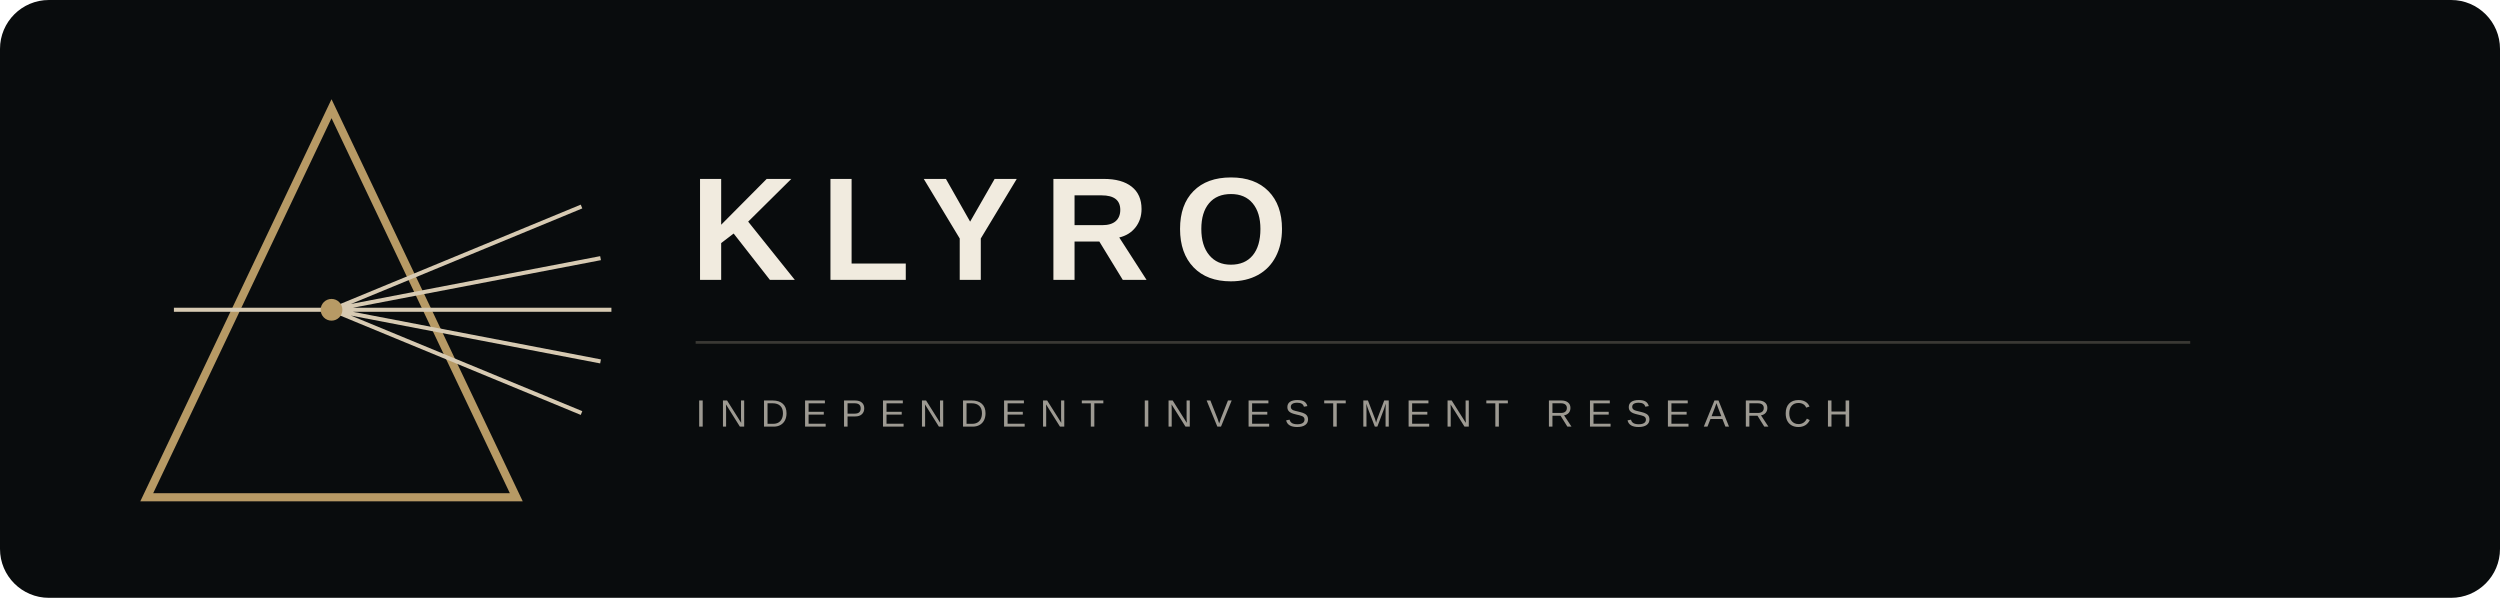
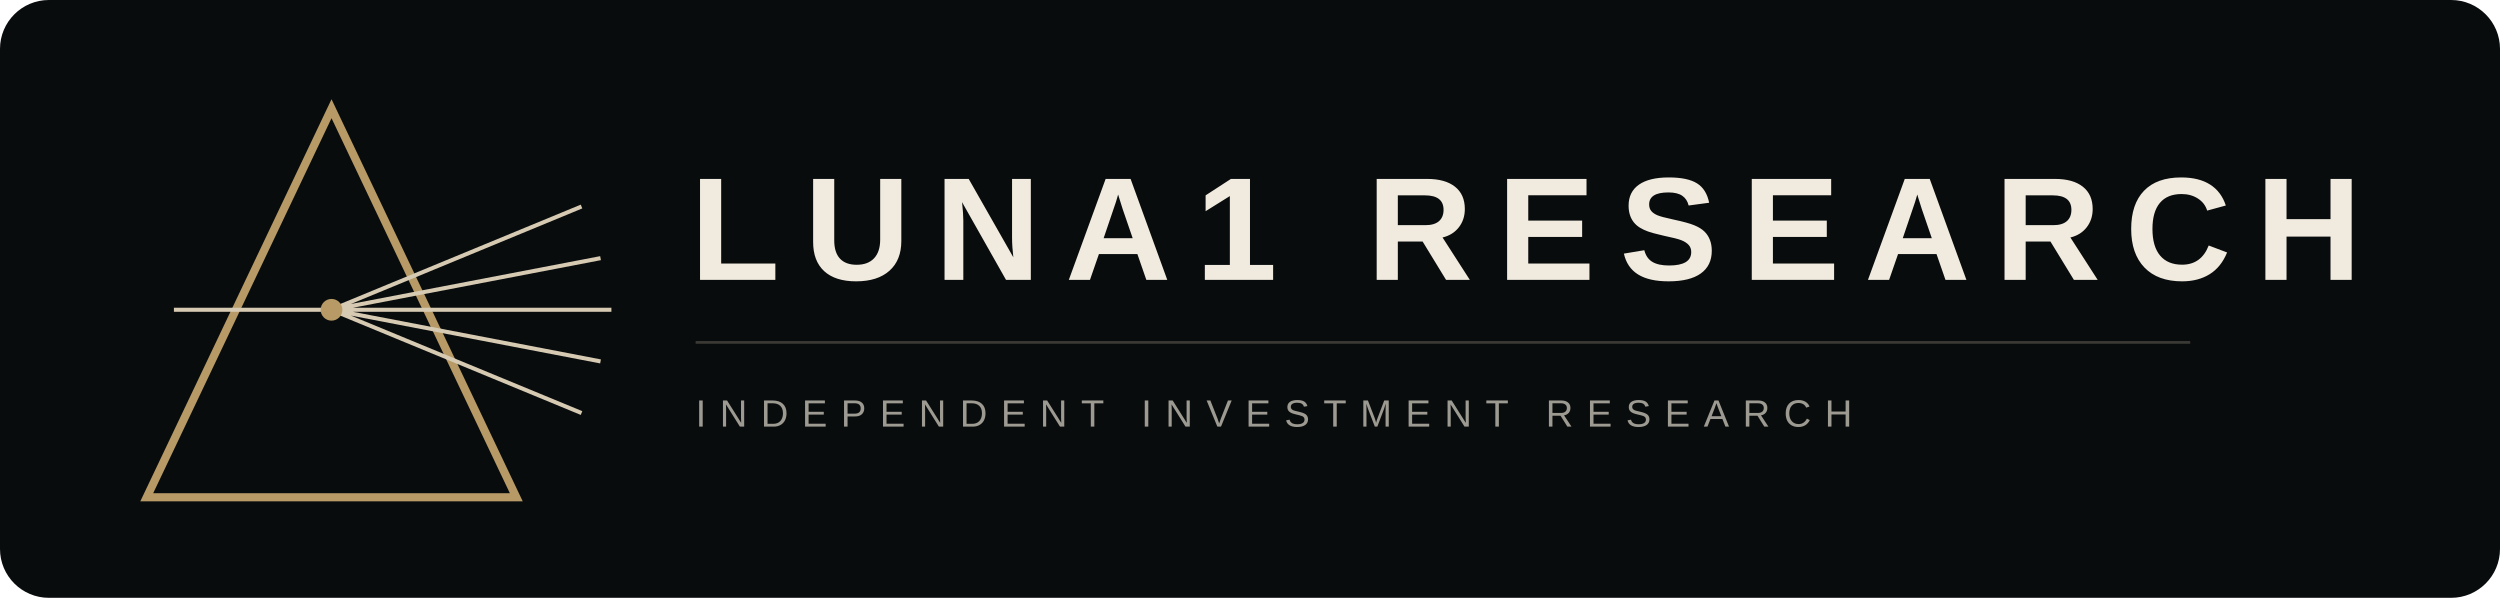
<svg xmlns="http://www.w3.org/2000/svg" viewBox="0 0 920 220" role="img" aria-labelledby="title desc">
  <rect width="920" height="220" rx="18" fill="#090c0d" />
  <g transform="translate(44 32)">
    <path d="M78 8 146 151H10L78 8Z" fill="none" stroke="#b79a65" stroke-width="3" />
    <path d="M78 82h-58M78 82l92-38M78 82l99-19M78 82h103M78 82l99 19M78 82l92 38" fill="none" stroke="#d7cab2" stroke-width="1.5" />
    <circle cx="78" cy="82" r="4" fill="#b79a65" />
  </g>
-   <text x="254" y="103" fill="#f1ebdf" font-family="Arial, sans-serif" font-size="54" font-weight="600" letter-spacing="9">KLYRO</text>
+   <text x="254" y="103" fill="#f1ebdf" font-family="Arial, sans-serif" font-size="54" font-weight="600" letter-spacing="9">LUNA1 RESEARCH</text>
  <path d="M256 126h550" stroke="#3a3934" />
  <text x="256" y="157" fill="#9d9a92" font-family="Arial, sans-serif" font-size="14" font-weight="500" letter-spacing="5">INDEPENDENT INVESTMENT RESEARCH</text>
</svg>
